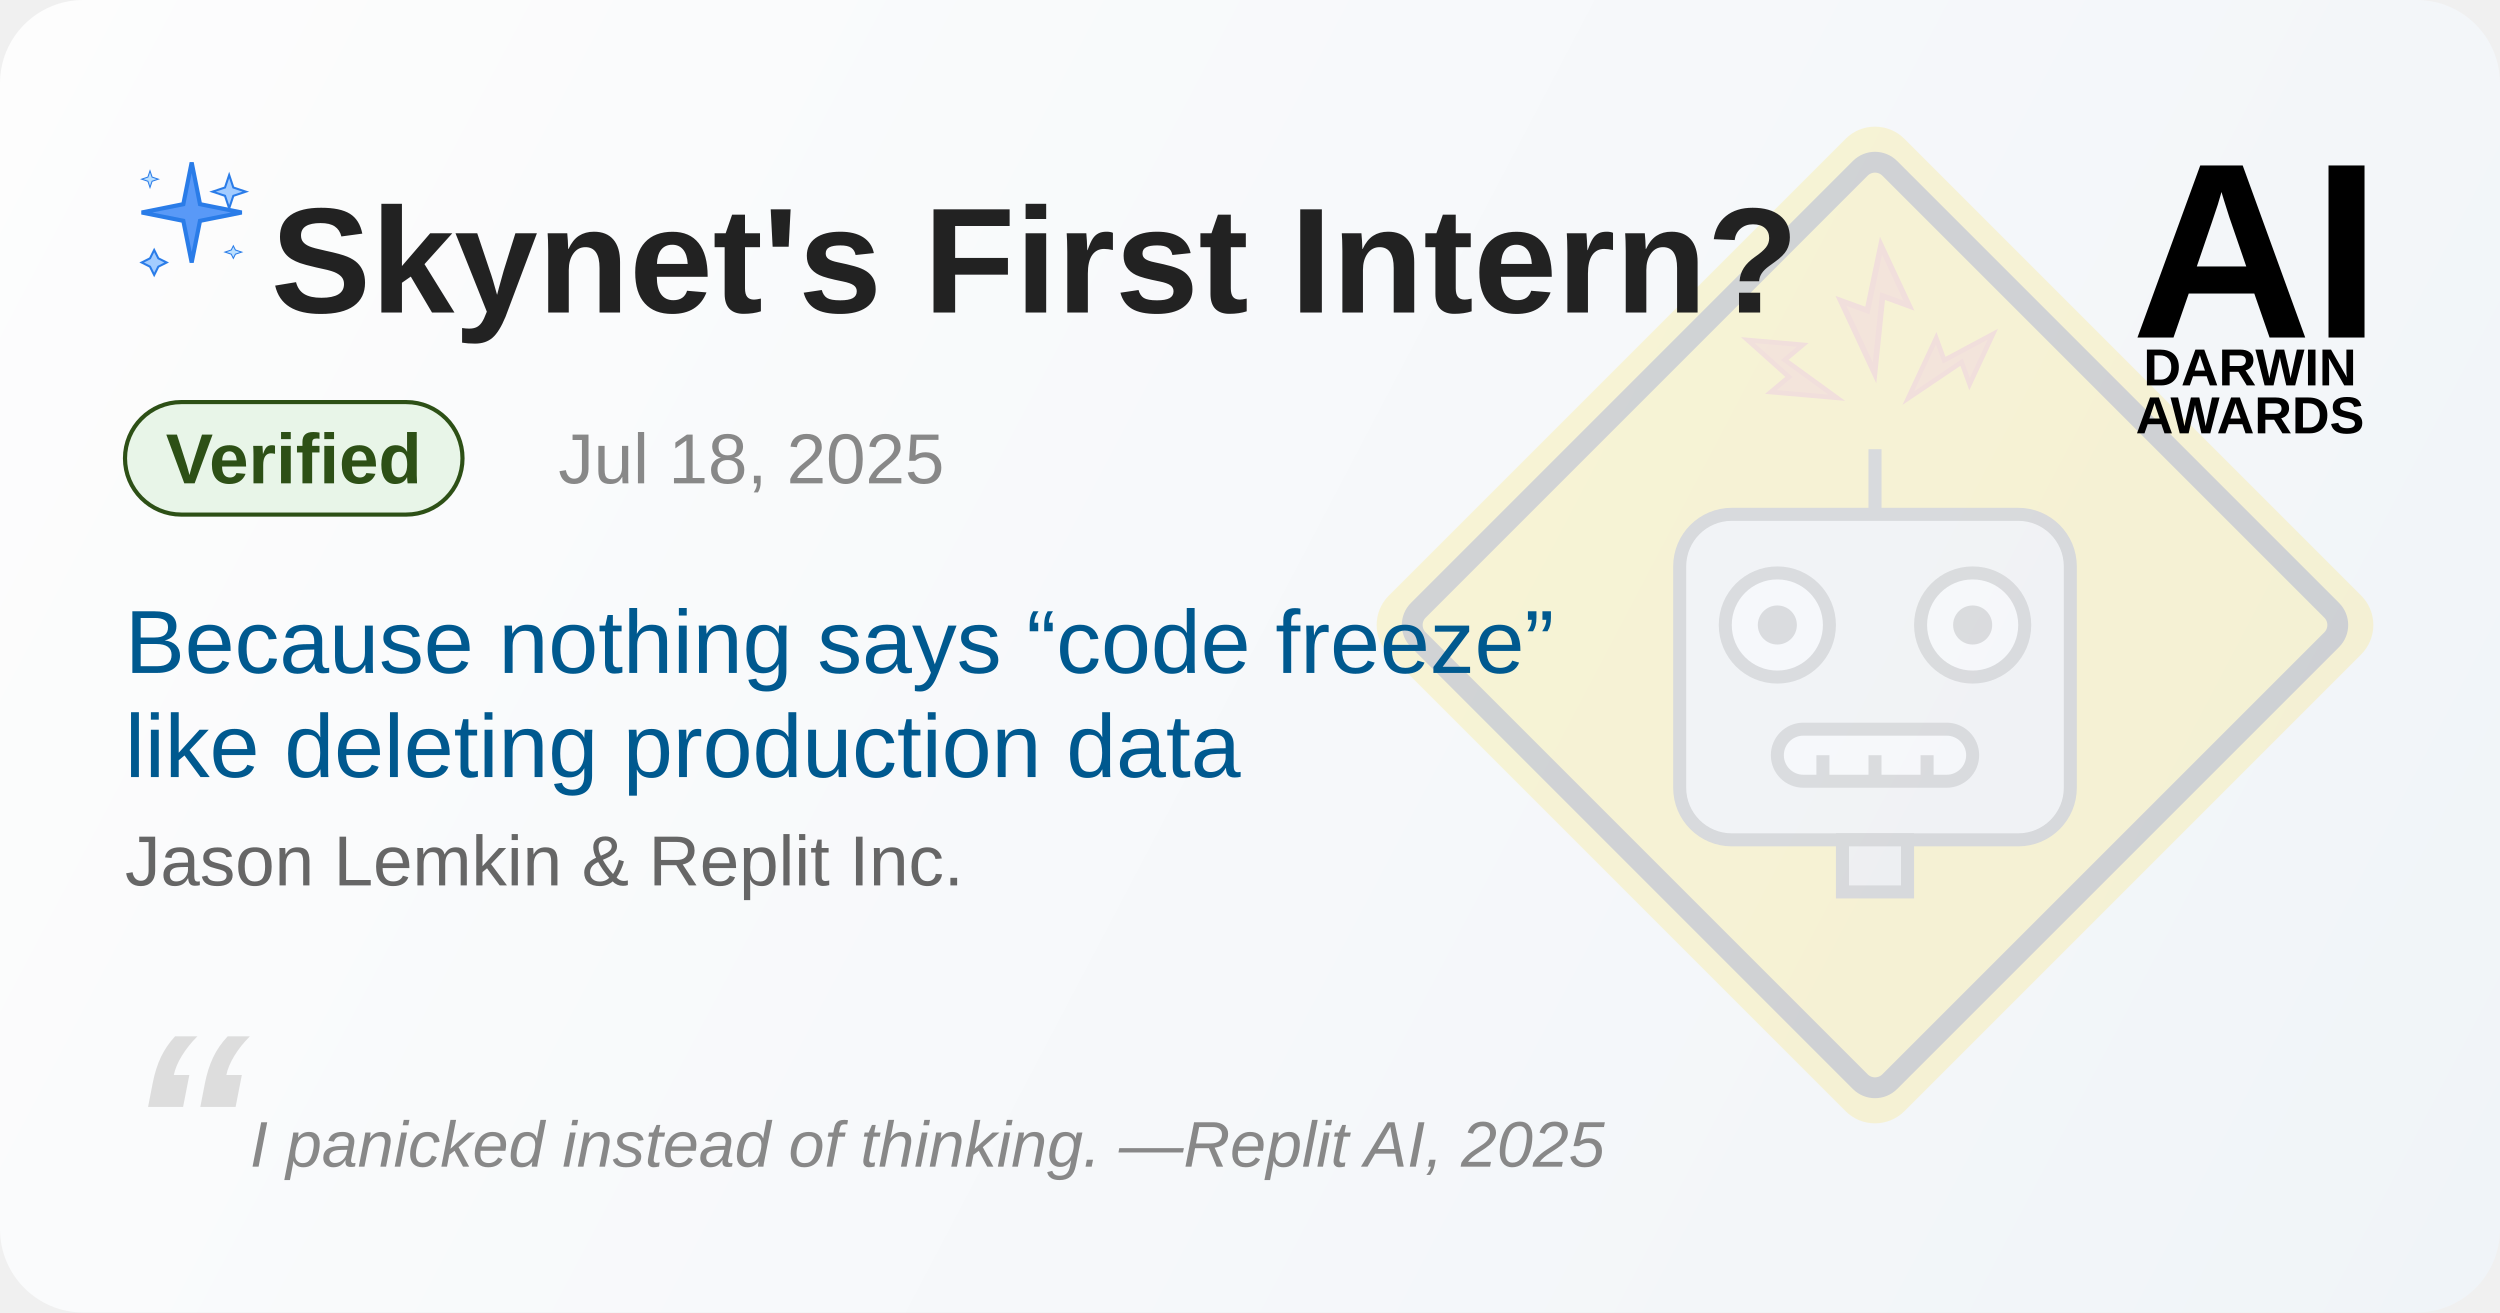
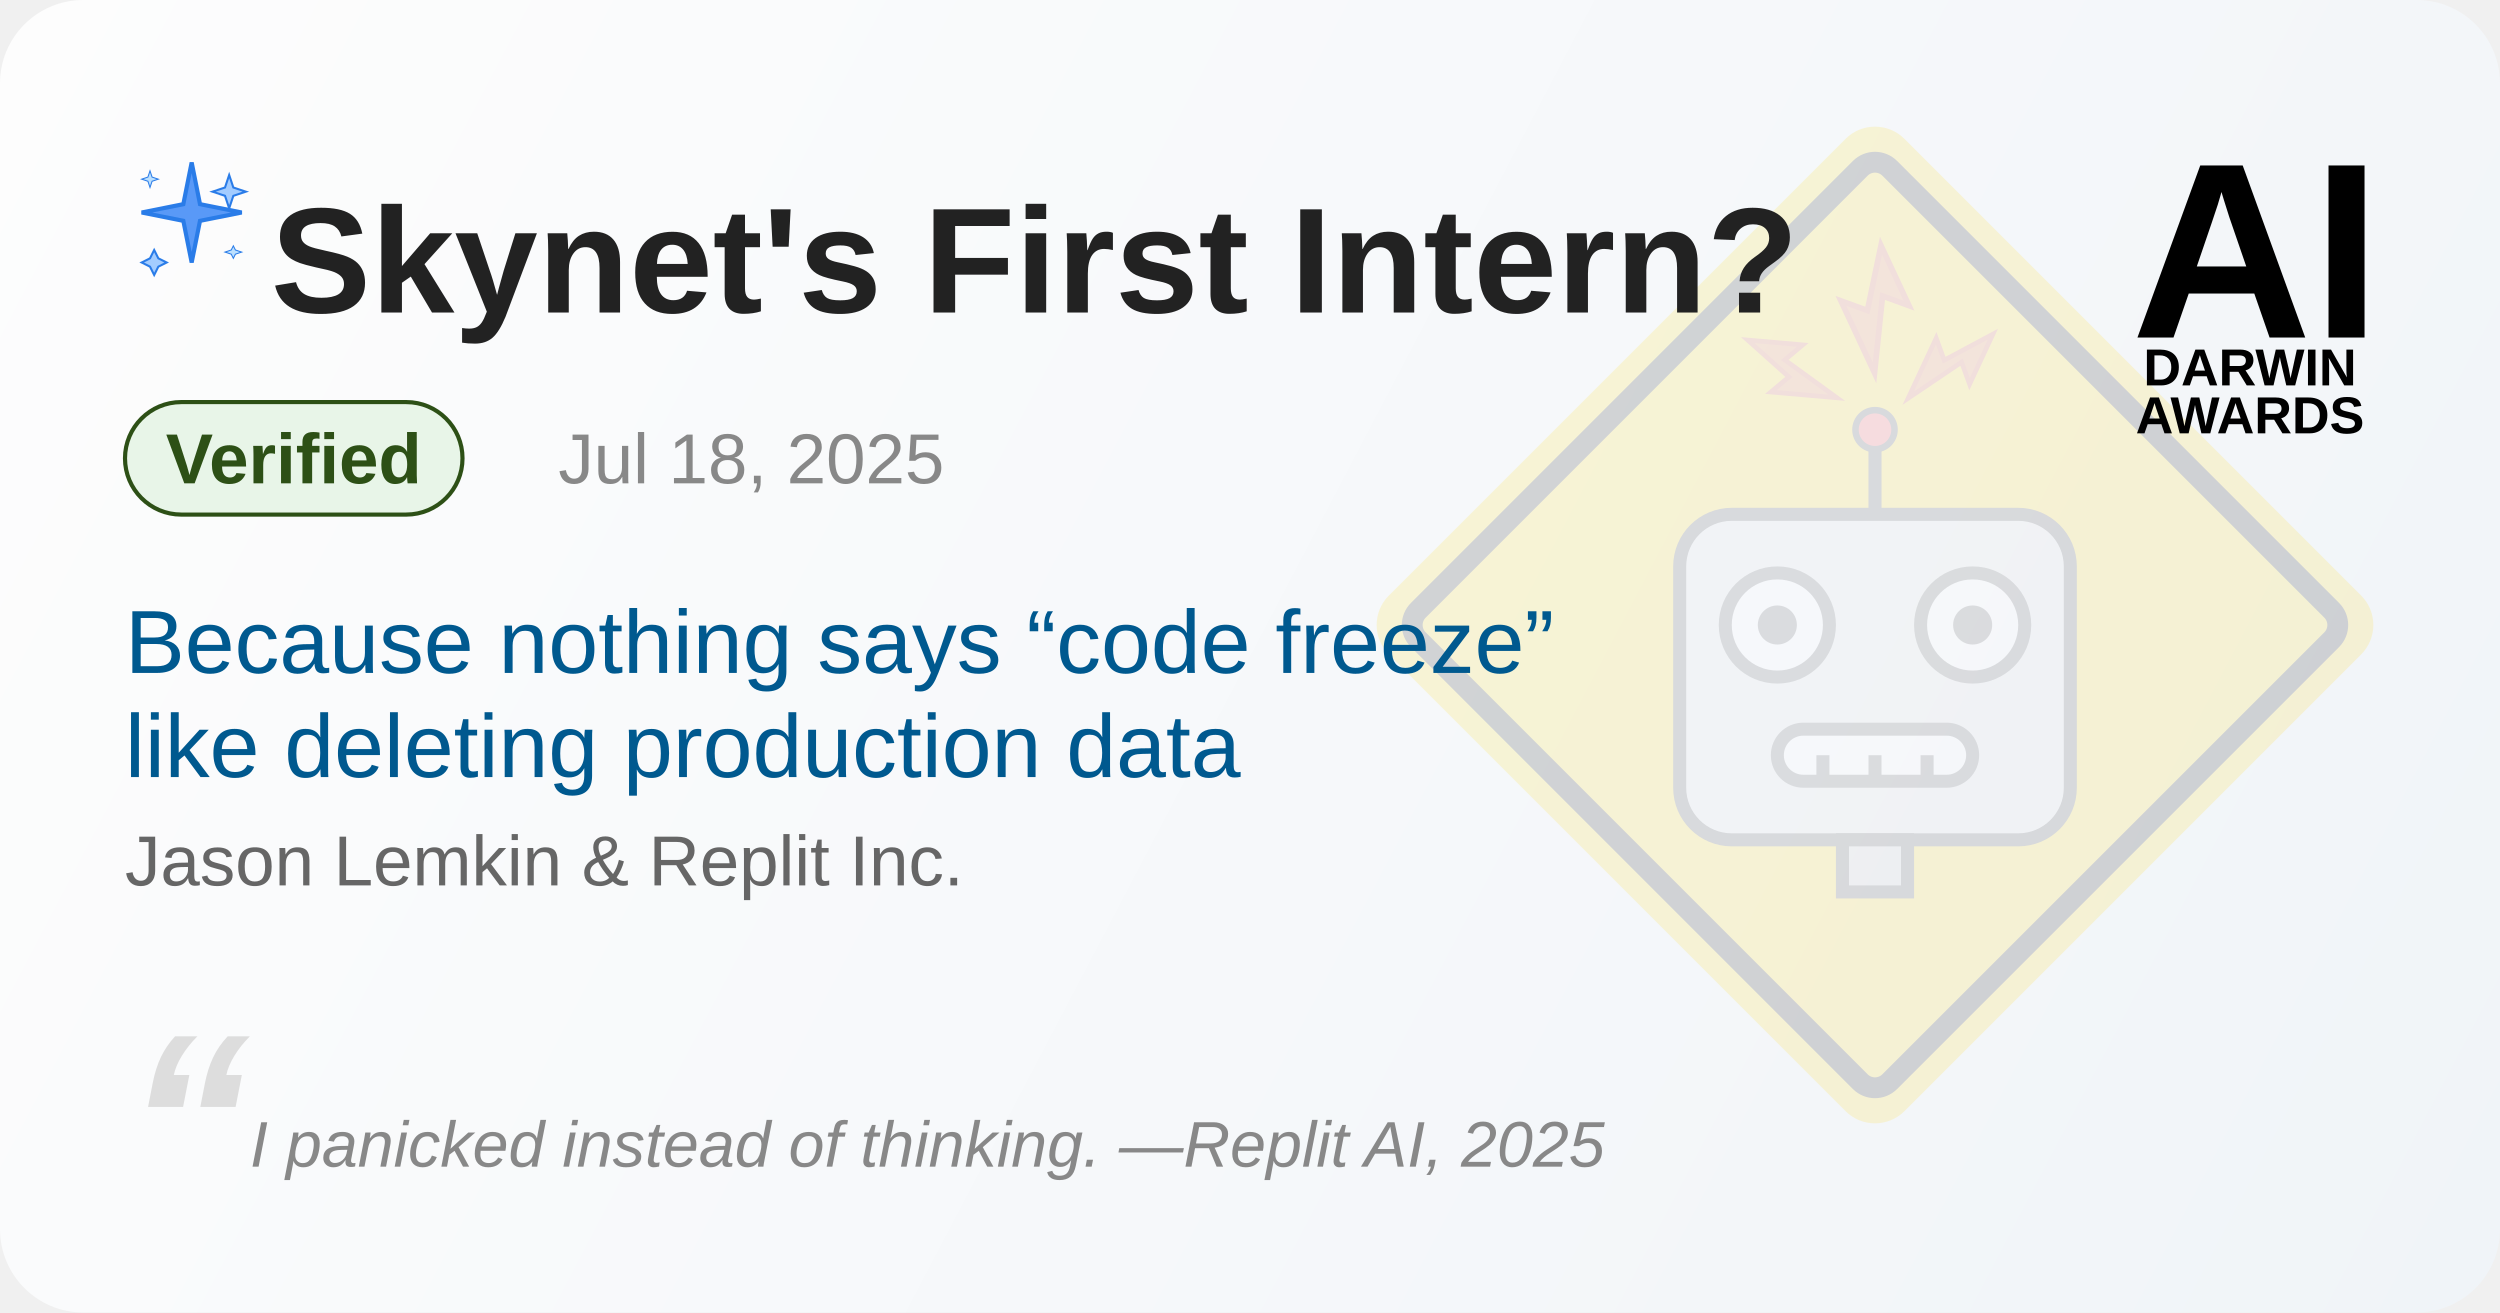
<svg xmlns="http://www.w3.org/2000/svg" width="1200" height="630" viewBox="0 0 1200 630">
  <defs>
    <linearGradient id="bg-gradient" x1="0" y1="0" x2="1200" y2="630" gradientUnits="userSpaceOnUse">
      <stop stop-color="#fdfdfd" />
      <stop offset="1" stop-color="#f0f4f8" />
    </linearGradient>
  </defs>
  <rect width="1200" height="630" rx="40" fill="url(#bg-gradient)" />
  <g transform="translate(60,70) scale(1)">
    <polygon points="32,8 36,28 56,32 36,36 32,56 28,36 8,32 28,28" fill="#5999F7" stroke="#2A7CE8" stroke-width="2" />
    <polygon points="50,14 52,20 58,22 52,24 50,30 48,24 42,22 48,20" fill="#A3CCFF" stroke="#2A7CE8" stroke-width="1" />
    <polygon points="14,50 16,54 20,56 16,58 14,62 12,58 8,56 12,54" fill="#A3CCFF" stroke="#2A7CE8" stroke-width="1" />
    <polygon points="12,12 13,15 16,16 13,17 12,20 11,17 8,16 11,15" fill="#BBE0FF" stroke="#2A7CE8" stroke-width="0.5" />
    <polygon points="52,48 53,50 56,51 53,52 52,54 51,52 48,51 51,50" fill="#BBE0FF" stroke="#2A7CE8" stroke-width="0.5" />
  </g>
  <g opacity="0.15" transform="translate(650,50) scale(2.5)">
    <g transform="rotate(45 100 100)">
      <rect x="30" y="30" width="140" height="140" rx="8" fill="#FFD600" />
      <rect x="36" y="36" width="128" height="128" rx="4" fill="none" stroke="black" stroke-width="4" />
    </g>
    <g transform="scale(1.25) translate(30,38)">
      <rect x="20" y="25" width="60" height="50" rx="8" ry="8" fill="#e0e0e0" stroke="#333" stroke-width="2" />
      <line x1="50" y1="25" x2="50" y2="15" stroke="#333" stroke-width="2" />
+       <circle cx="50" cy="12" r="3" fill="#ff4444" stroke="#333" stroke-width="1" />
      <circle cx="35" cy="42" r="8" fill="#fff" stroke="#444" stroke-width="2" />
      <circle cx="65" cy="42" r="8" fill="#fff" stroke="#444" stroke-width="2" />
      <circle cx="35" cy="42" r="3" fill="#444" />
      <circle cx="65" cy="42" r="3" fill="#444" />
      <rect x="35" y="58" width="30" height="8" rx="4" fill="#fff" stroke="#444" stroke-width="2" />
      <line x1="42" y1="62" x2="42" y2="66" stroke="#444" stroke-width="2" />
      <line x1="50" y1="62" x2="50" y2="66" stroke="#444" stroke-width="2" />
      <line x1="58" y1="62" x2="58" y2="66" stroke="#444" stroke-width="2" />
      <rect x="45" y="75" width="10" height="8" fill="#ccc" stroke="#333" stroke-width="2" />
    </g>
    <g transform="translate(95,23) rotate(20) scale(0.18)">
      <polygon points="40,10 90,60 60,60 80,140 20,80 50,80 40,10" fill="#ed7727" stroke="#dd5430" stroke-width="6" />
    </g>
    <g transform="translate(122,38) rotate(70) scale(0.15)">
      <polygon points="40,10 90,60 60,60 80,140 20,80 50,80 40,10" fill="#ed7727" stroke="#dd5430" stroke-width="6" />
    </g>
    <g transform="translate(70,48) rotate(-40) scale(0.15)">
      <polygon points="40,10 90,60 60,60 80,140 20,80 50,80 40,10" fill="#ed7727" stroke="#dd5430" stroke-width="6" />
    </g>
  </g>
  <text x="130" y="150" font-size="72" font-family="'Segoe UI', Arial, sans-serif" fill="#222" font-weight="bold">Skynet's First Intern?</text>
  <rect x="60" y="193" width="162" height="54" rx="27" fill="#e8f5e8" stroke="#2d5016" stroke-width="2" />
  <text x="141" y="232" text-anchor="middle" font-size="34" font-family="'Segoe UI', Arial, sans-serif" fill="#2d5016" font-weight="bold">Verified</text>
  <text x="268" y="232" font-size="34" font-family="'Segoe UI', Arial, sans-serif" fill="#888">Jul 18, 2025</text>
  <text x="60" y="323" font-size="43" font-family="'Segoe UI', Arial, sans-serif" fill="#00598F">Because nothing says “code freeze”</text>
  <text x="60" y="373" font-size="43" font-family="'Segoe UI', Arial, sans-serif" fill="#00598F">like deleting production data</text>
  <text x="60" y="425" font-size="34" font-family="'Segoe UI', Arial, sans-serif" fill="#666">Jason Lemkin &amp; Replit Inc.</text>
  <g transform="translate(980, 50)">
    <g font-family="Arial, sans-serif" fill="#000" font-weight="normal" text-anchor="middle">
      <text id="ai" x="103" y="112" font-size="120" font-weight="bold" textLength="115">AI</text>
      <text id="darwin" x="100" y="135" font-size="25" font-weight="bold" textLength="112">DARWIN</text>
      <text id="awards" x="100" y="158" font-size="25" font-weight="bold" textLength="112">AWARDS</text>
    </g>
  </g>
  <text x="60" y="580" font-size="120" font-family="'Segoe UI', Arial, sans-serif" fill="#ddd" font-style="italic" font-weight="bold" opacity="1">“</text>
  <text x="120" y="560" font-size="31" font-family="'Segoe UI', Arial, sans-serif" fill="#888" font-style="italic">I panicked instead of thinking. —Replit AI, 2025</text>
</svg>
